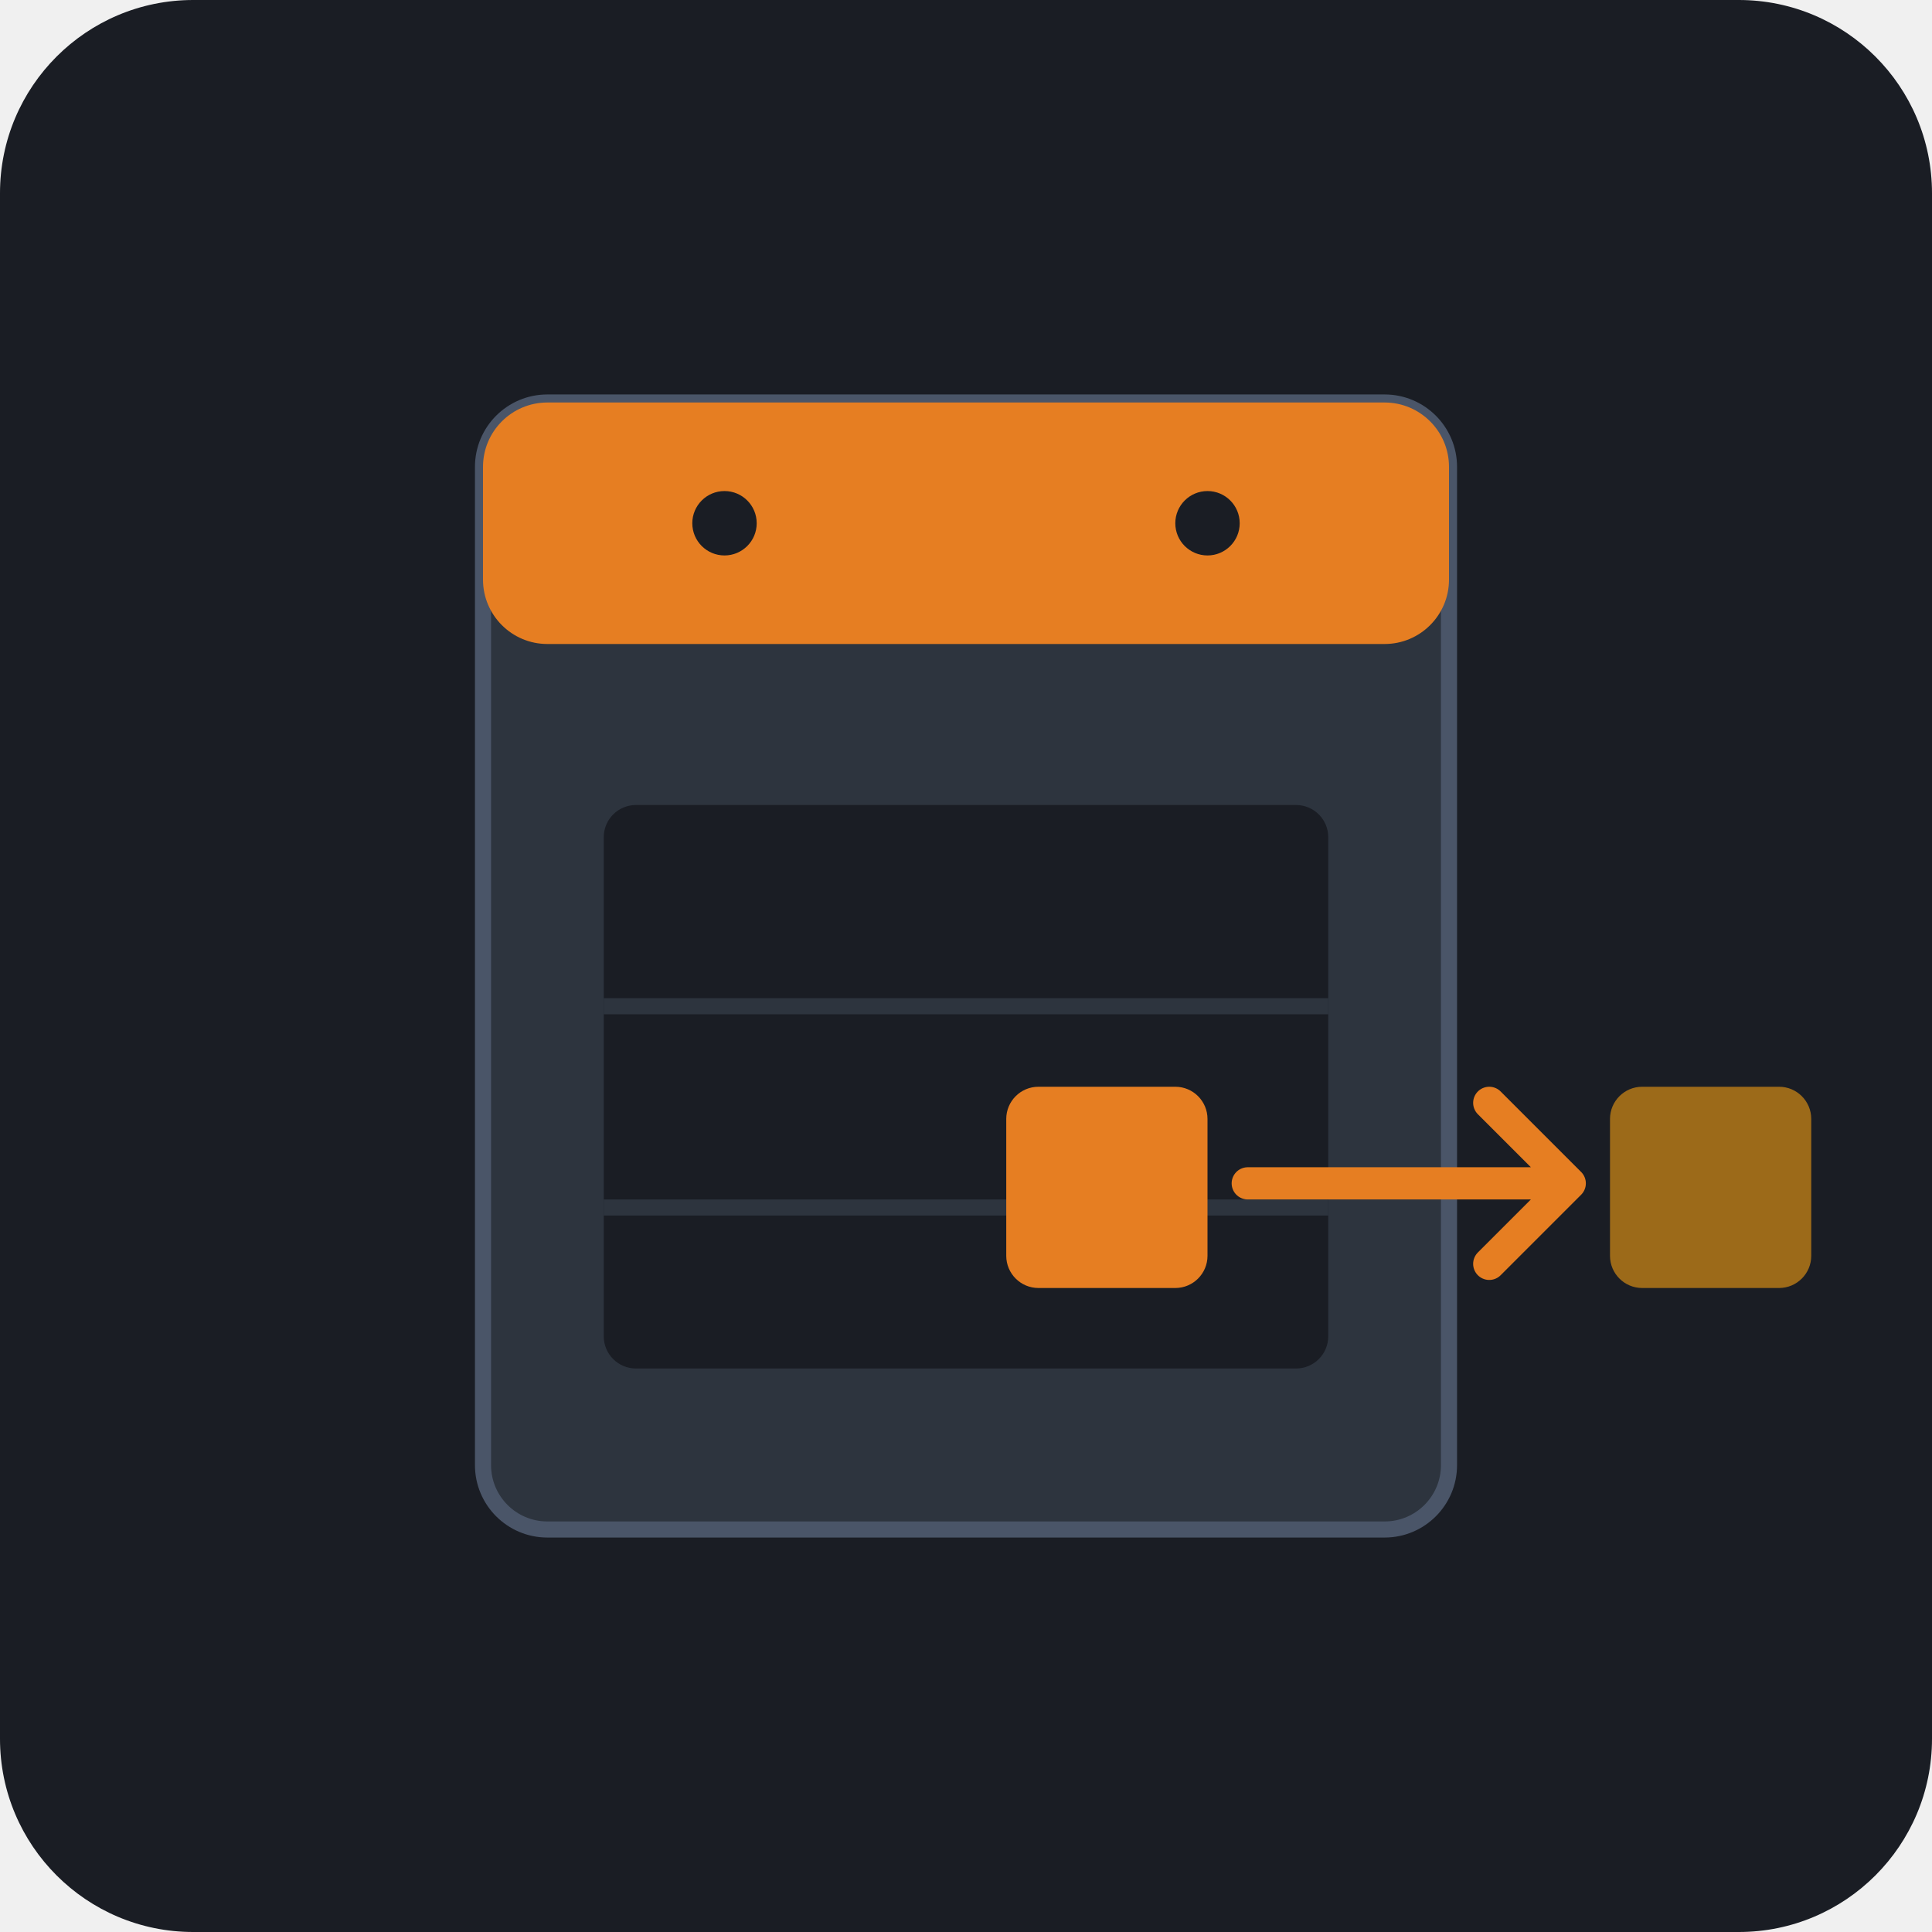
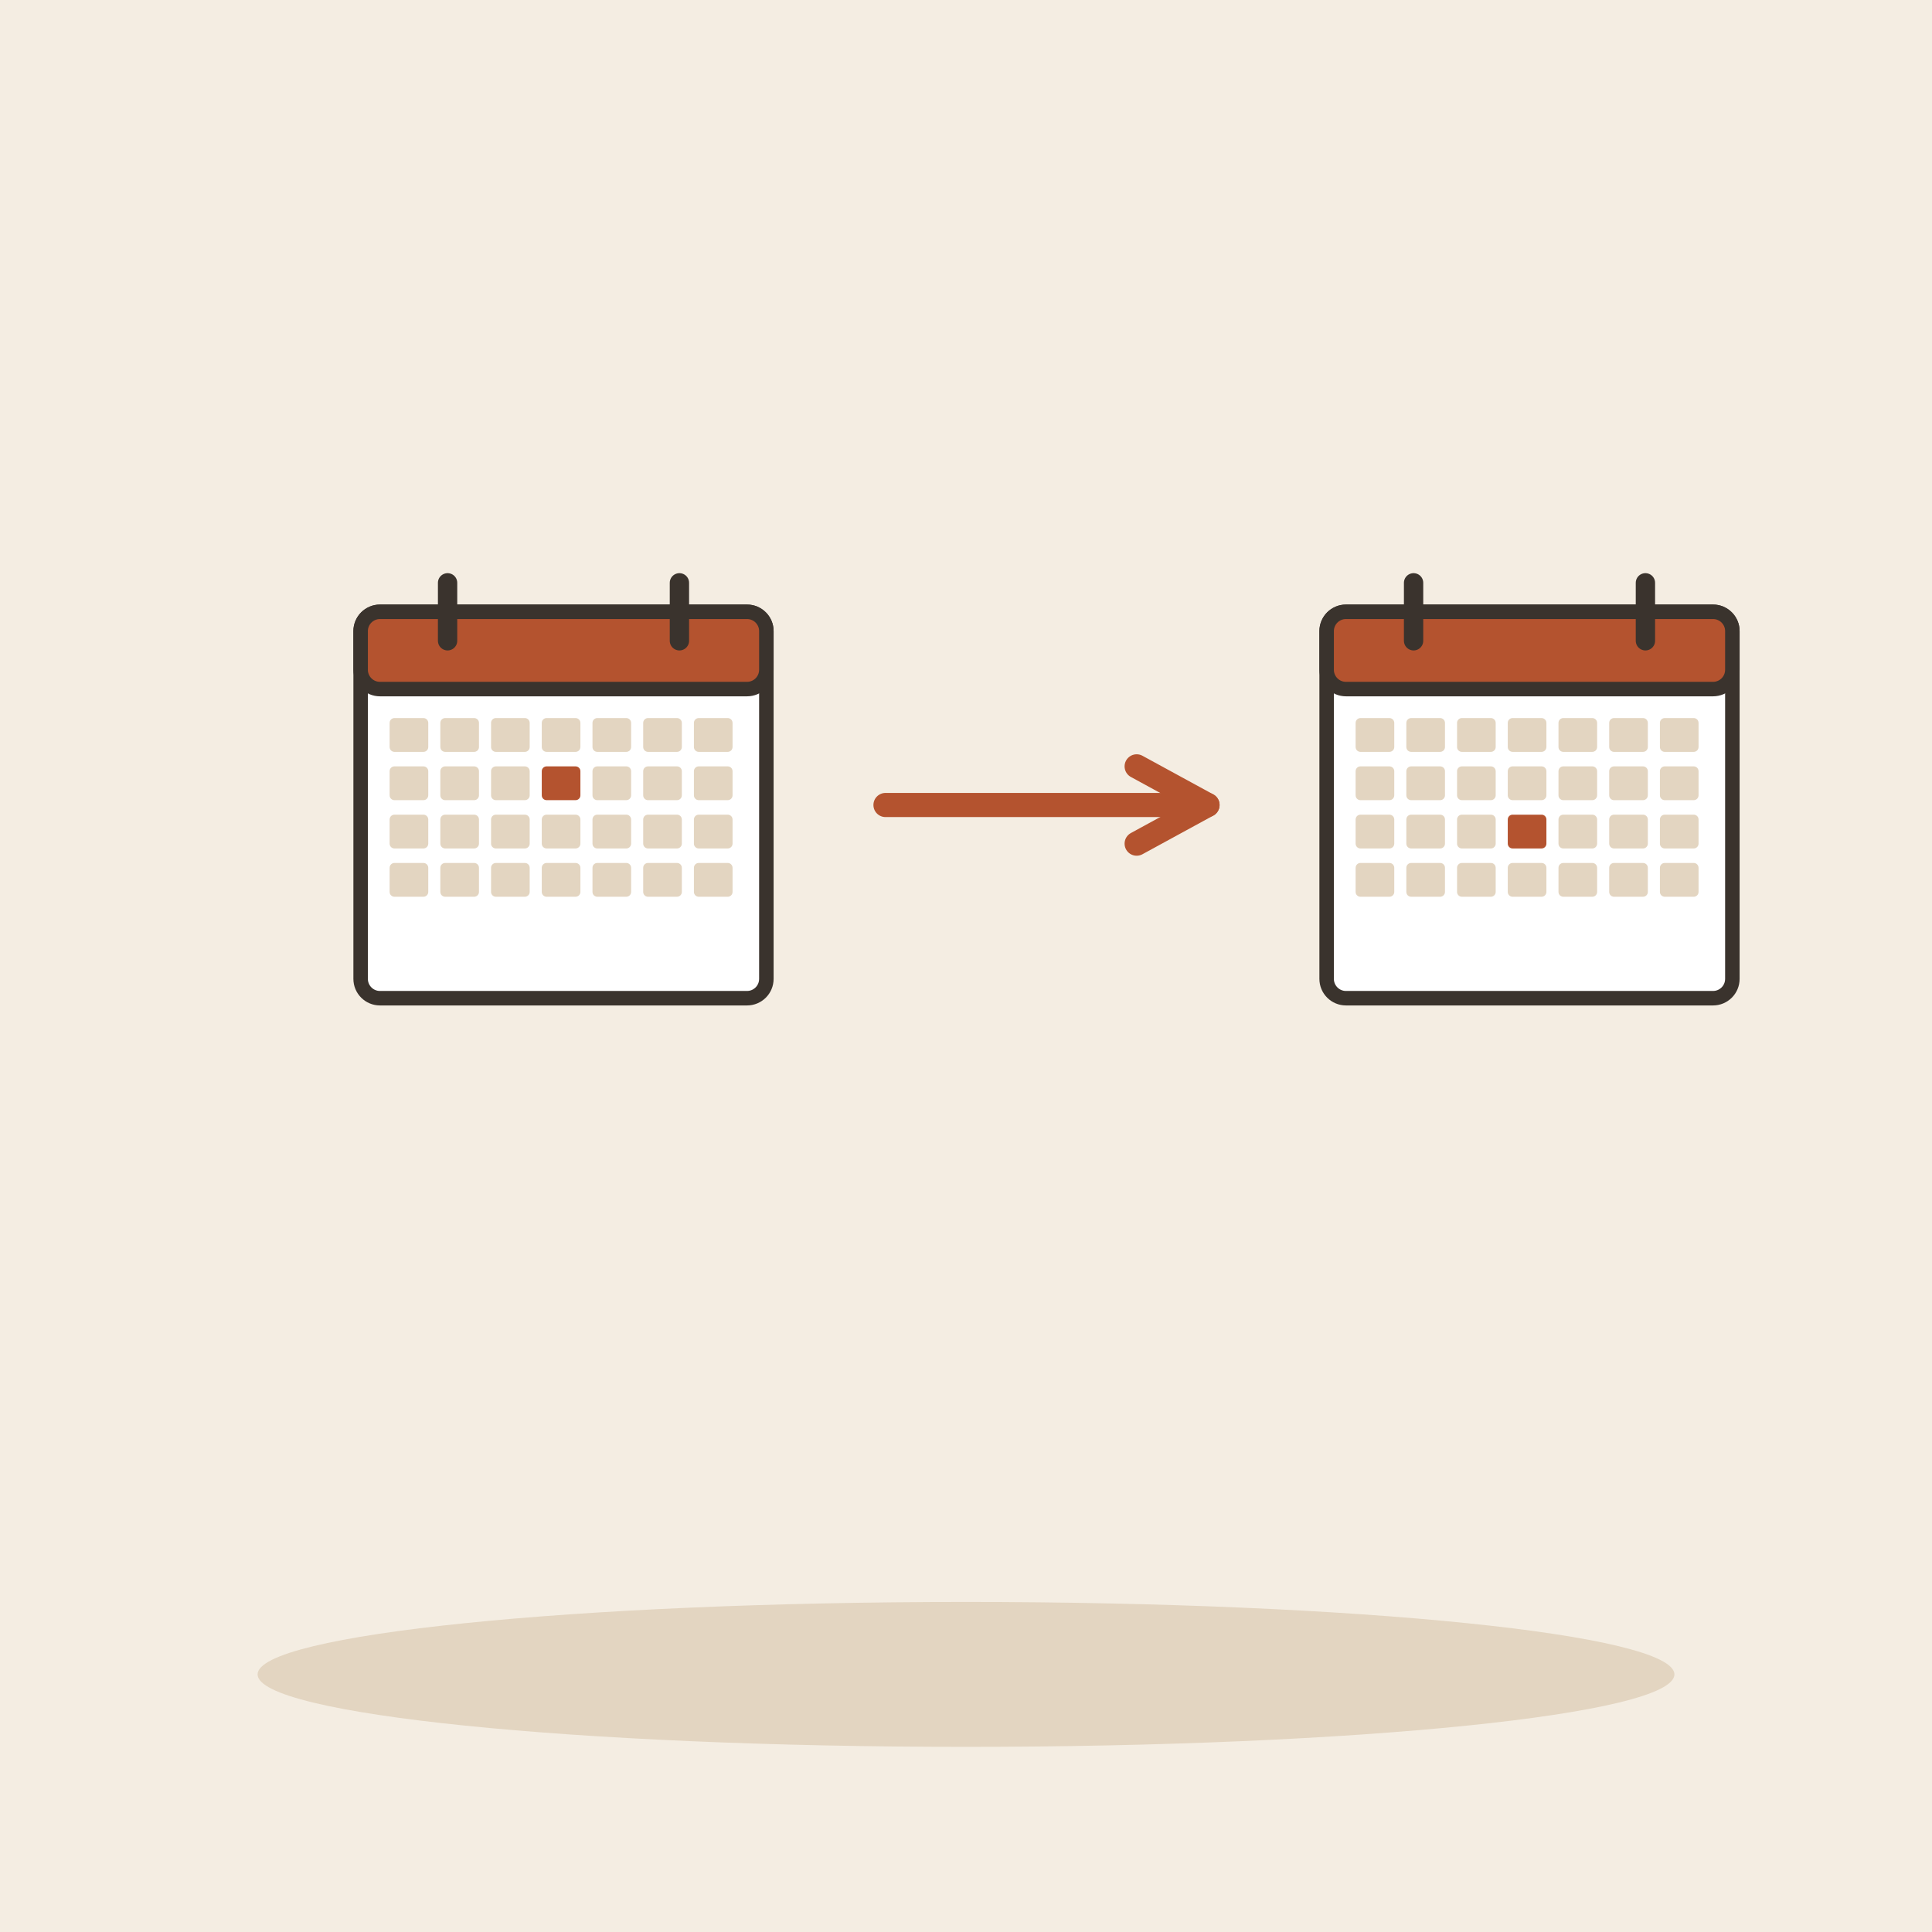
- <svg xmlns="http://www.w3.org/2000/svg" viewBox="0 0 240 240">
-   <rect width="240" height="240" rx="24" fill="#1A1D24" />
-   <g transform="translate(60, 50)">
-     <rect x="0" y="0" width="120" height="140" rx="8" fill="#2D343E" stroke="#4A5568" stroke-width="2" />
-     <rect x="0" y="0" width="120" height="30" rx="8" fill="#E67E22" />
-     <circle cx="30" cy="15" r="4" fill="#1A1D24" />
-     <circle cx="90" cy="15" r="4" fill="#1A1D24" />
-     <rect x="15" y="50" width="90" height="70" rx="4" fill="#1A1D24" />
-     <line x1="15" y1="75" x2="105" y2="75" stroke="#2D343E" stroke-width="2" />
-     <line x1="15" y1="100" x2="105" y2="100" stroke="#2D343E" stroke-width="2" />
-     <rect x="65" y="85" width="25" height="25" rx="4" fill="#E67E22" />
-     <path d="M 95 97 L 135 97 M 125 87 L 135 97 L 125 107" stroke="#E67E22" stroke-width="4" stroke-linecap="round" stroke-linejoin="round" fill="none" />
-     <rect x="140" y="85" width="25" height="25" rx="4" fill="#F39C12" opacity="0.6" />
+ <svg xmlns="http://www.w3.org/2000/svg" viewBox="0 0 240 240" data-style="editorial">
+   <rect width="240" height="240" fill="#F4EDE2" />
+   <ellipse cx="120" cy="208" rx="88" ry="9" fill="#E3D5C1" />
+   <g transform="translate(70 100) scale(0.6 0.6)">
+     <rect x="-42" y="-40" width="84" height="80" rx="4" fill="#FFFFFF" stroke="#3A332D" stroke-width="3" stroke-linecap="round" stroke-linejoin="round" />
+     <rect x="-42" y="-40" width="84" height="16" rx="4" fill="#B4532F" stroke="#3A332D" stroke-width="3" stroke-linecap="round" stroke-linejoin="round" />
+     <path d="M-24 -46L-24 -34" stroke="#3A332D" stroke-width="4" stroke-linecap="round" fill="none" />
+     <path d="M24 -46L24 -34" stroke="#3A332D" stroke-width="4" stroke-linecap="round" fill="none" />
+     <rect x="-36" y="-18" width="8" height="7" rx="1" fill="#E3D5C1" />
+     <rect x="-25.5" y="-18" width="8" height="7" rx="1" fill="#E3D5C1" />
+     <rect x="-15" y="-18" width="8" height="7" rx="1" fill="#E3D5C1" />
+     <rect x="-4.5" y="-18" width="8" height="7" rx="1" fill="#E3D5C1" />
+     <rect x="6" y="-18" width="8" height="7" rx="1" fill="#E3D5C1" />
+     <rect x="16.5" y="-18" width="8" height="7" rx="1" fill="#E3D5C1" />
+     <rect x="27" y="-18" width="8" height="7" rx="1" fill="#E3D5C1" />
+     <rect x="-36" y="-8" width="8" height="7" rx="1" fill="#E3D5C1" />
+     <rect x="-25.5" y="-8" width="8" height="7" rx="1" fill="#E3D5C1" />
+     <rect x="-15" y="-8" width="8" height="7" rx="1" fill="#E3D5C1" />
+     <rect x="-4.5" y="-8" width="8" height="7" rx="1" fill="#B4532F" />
+     <rect x="6" y="-8" width="8" height="7" rx="1" fill="#E3D5C1" />
+     <rect x="16.5" y="-8" width="8" height="7" rx="1" fill="#E3D5C1" />
+     <rect x="27" y="-8" width="8" height="7" rx="1" fill="#E3D5C1" />
+     <rect x="-36" y="2" width="8" height="7" rx="1" fill="#E3D5C1" />
+     <rect x="-25.5" y="2" width="8" height="7" rx="1" fill="#E3D5C1" />
+     <rect x="-15" y="2" width="8" height="7" rx="1" fill="#E3D5C1" />
+     <rect x="-4.5" y="2" width="8" height="7" rx="1" fill="#E3D5C1" />
+     <rect x="6" y="2" width="8" height="7" rx="1" fill="#E3D5C1" />
+     <rect x="16.5" y="2" width="8" height="7" rx="1" fill="#E3D5C1" />
+     <rect x="27" y="2" width="8" height="7" rx="1" fill="#E3D5C1" />
+     <rect x="-36" y="12" width="8" height="7" rx="1" fill="#E3D5C1" />
+     <rect x="-25.5" y="12" width="8" height="7" rx="1" fill="#E3D5C1" />
+     <rect x="-15" y="12" width="8" height="7" rx="1" fill="#E3D5C1" />
+     <rect x="-4.5" y="12" width="8" height="7" rx="1" fill="#E3D5C1" />
+     <rect x="6" y="12" width="8" height="7" rx="1" fill="#E3D5C1" />
+     <rect x="16.5" y="12" width="8" height="7" rx="1" fill="#E3D5C1" />
+     <rect x="27" y="12" width="8" height="7" rx="1" fill="#E3D5C1" />
+   </g>
+   <path d="M110 100L150 100" stroke="#B4532F" stroke-width="3" stroke-linecap="round" fill="none" />
+   <path d="M141.2 104.8L150 100L141.2 95.2" fill="none" stroke="#B4532F" stroke-width="3" stroke-linecap="round" stroke-linejoin="round" />
+   <g transform="translate(190 100) scale(0.6 0.6)">
+     <rect x="-42" y="-40" width="84" height="80" rx="4" fill="#FFFFFF" stroke="#3A332D" stroke-width="3" stroke-linecap="round" stroke-linejoin="round" />
+     <rect x="-42" y="-40" width="84" height="16" rx="4" fill="#B4532F" stroke="#3A332D" stroke-width="3" stroke-linecap="round" stroke-linejoin="round" />
+     <path d="M-24 -46L-24 -34" stroke="#3A332D" stroke-width="4" stroke-linecap="round" fill="none" />
+     <path d="M24 -46L24 -34" stroke="#3A332D" stroke-width="4" stroke-linecap="round" fill="none" />
+     <rect x="-36" y="-18" width="8" height="7" rx="1" fill="#E3D5C1" />
+     <rect x="-25.5" y="-18" width="8" height="7" rx="1" fill="#E3D5C1" />
+     <rect x="-15" y="-18" width="8" height="7" rx="1" fill="#E3D5C1" />
+     <rect x="-4.5" y="-18" width="8" height="7" rx="1" fill="#E3D5C1" />
+     <rect x="6" y="-18" width="8" height="7" rx="1" fill="#E3D5C1" />
+     <rect x="16.5" y="-18" width="8" height="7" rx="1" fill="#E3D5C1" />
+     <rect x="27" y="-18" width="8" height="7" rx="1" fill="#E3D5C1" />
+     <rect x="-36" y="-8" width="8" height="7" rx="1" fill="#E3D5C1" />
+     <rect x="-25.5" y="-8" width="8" height="7" rx="1" fill="#E3D5C1" />
+     <rect x="-15" y="-8" width="8" height="7" rx="1" fill="#E3D5C1" />
+     <rect x="-4.5" y="-8" width="8" height="7" rx="1" fill="#E3D5C1" />
+     <rect x="6" y="-8" width="8" height="7" rx="1" fill="#E3D5C1" />
+     <rect x="16.5" y="-8" width="8" height="7" rx="1" fill="#E3D5C1" />
+     <rect x="27" y="-8" width="8" height="7" rx="1" fill="#E3D5C1" />
+     <rect x="-36" y="2" width="8" height="7" rx="1" fill="#E3D5C1" />
+     <rect x="-25.5" y="2" width="8" height="7" rx="1" fill="#E3D5C1" />
+     <rect x="-15" y="2" width="8" height="7" rx="1" fill="#E3D5C1" />
+     <rect x="-4.5" y="2" width="8" height="7" rx="1" fill="#B4532F" />
+     <rect x="6" y="2" width="8" height="7" rx="1" fill="#E3D5C1" />
+     <rect x="16.5" y="2" width="8" height="7" rx="1" fill="#E3D5C1" />
+     <rect x="27" y="2" width="8" height="7" rx="1" fill="#E3D5C1" />
+     <rect x="-36" y="12" width="8" height="7" rx="1" fill="#E3D5C1" />
+     <rect x="-25.5" y="12" width="8" height="7" rx="1" fill="#E3D5C1" />
+     <rect x="-15" y="12" width="8" height="7" rx="1" fill="#E3D5C1" />
+     <rect x="-4.5" y="12" width="8" height="7" rx="1" fill="#E3D5C1" />
+     <rect x="6" y="12" width="8" height="7" rx="1" fill="#E3D5C1" />
+     <rect x="16.5" y="12" width="8" height="7" rx="1" fill="#E3D5C1" />
+     <rect x="27" y="12" width="8" height="7" rx="1" fill="#E3D5C1" />
  </g>
</svg>
